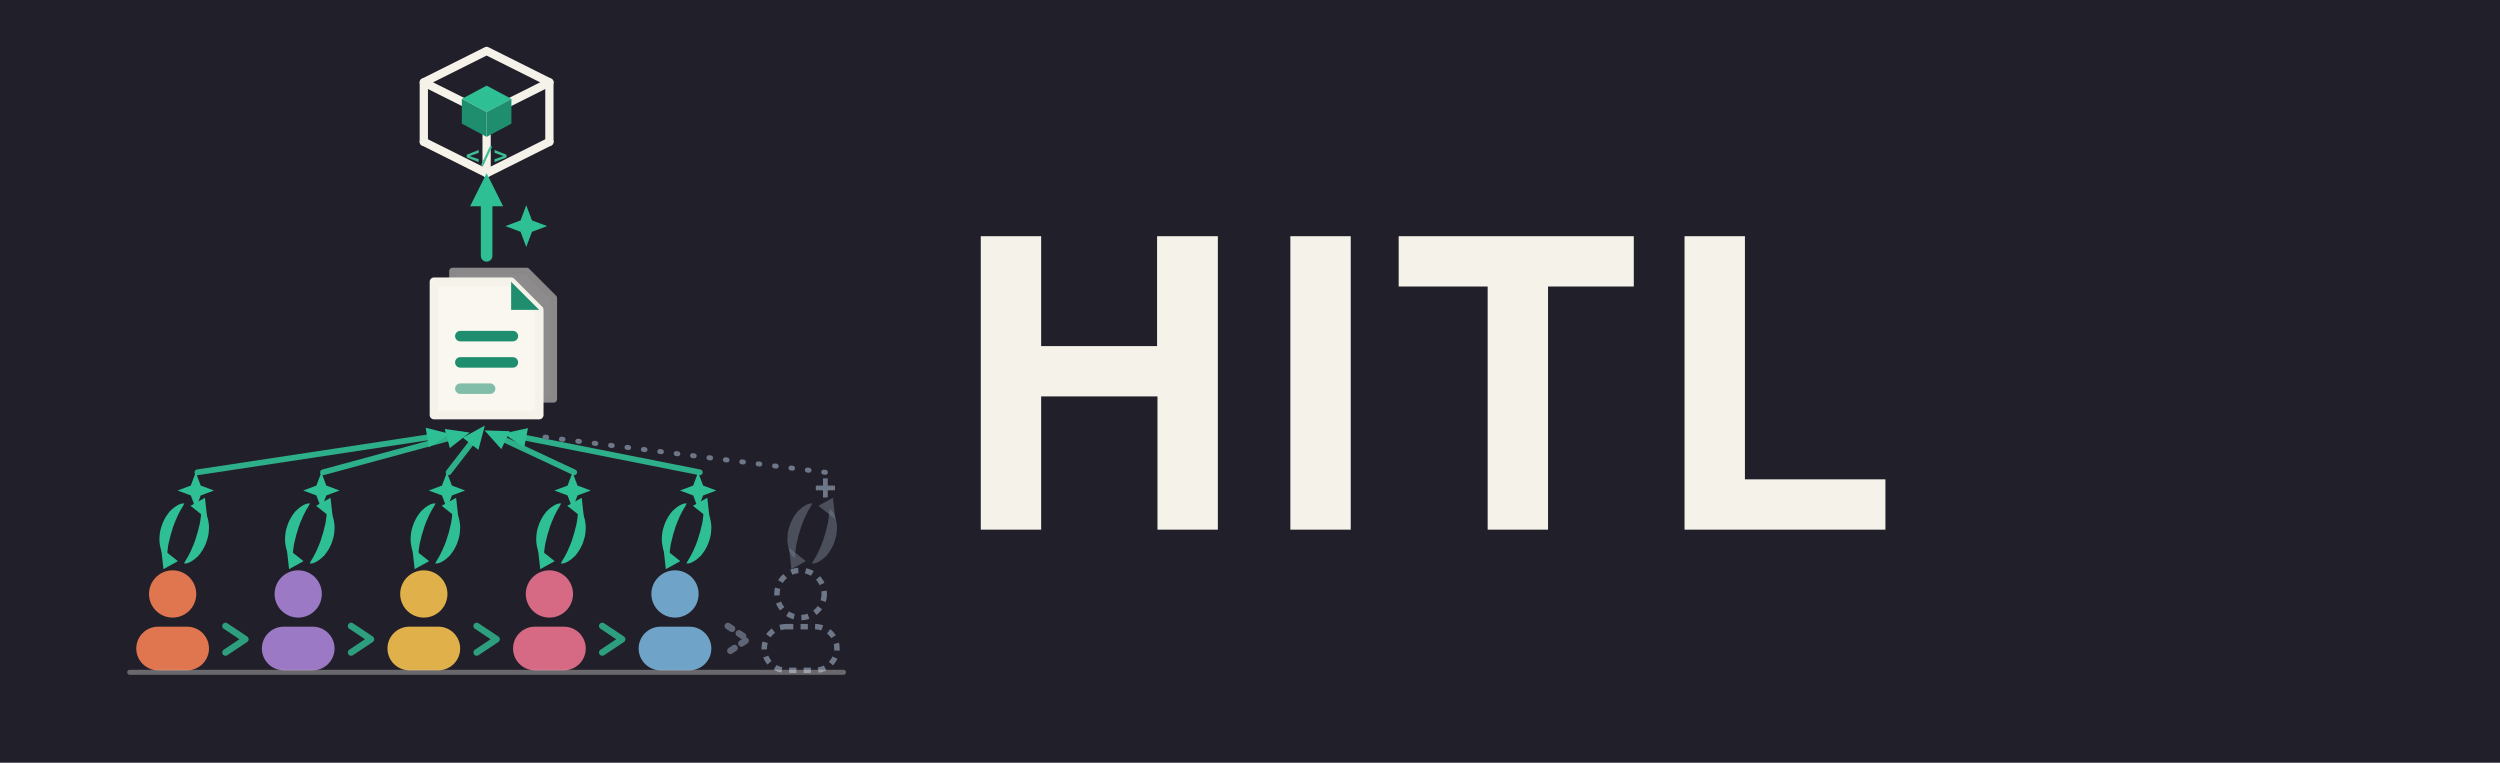
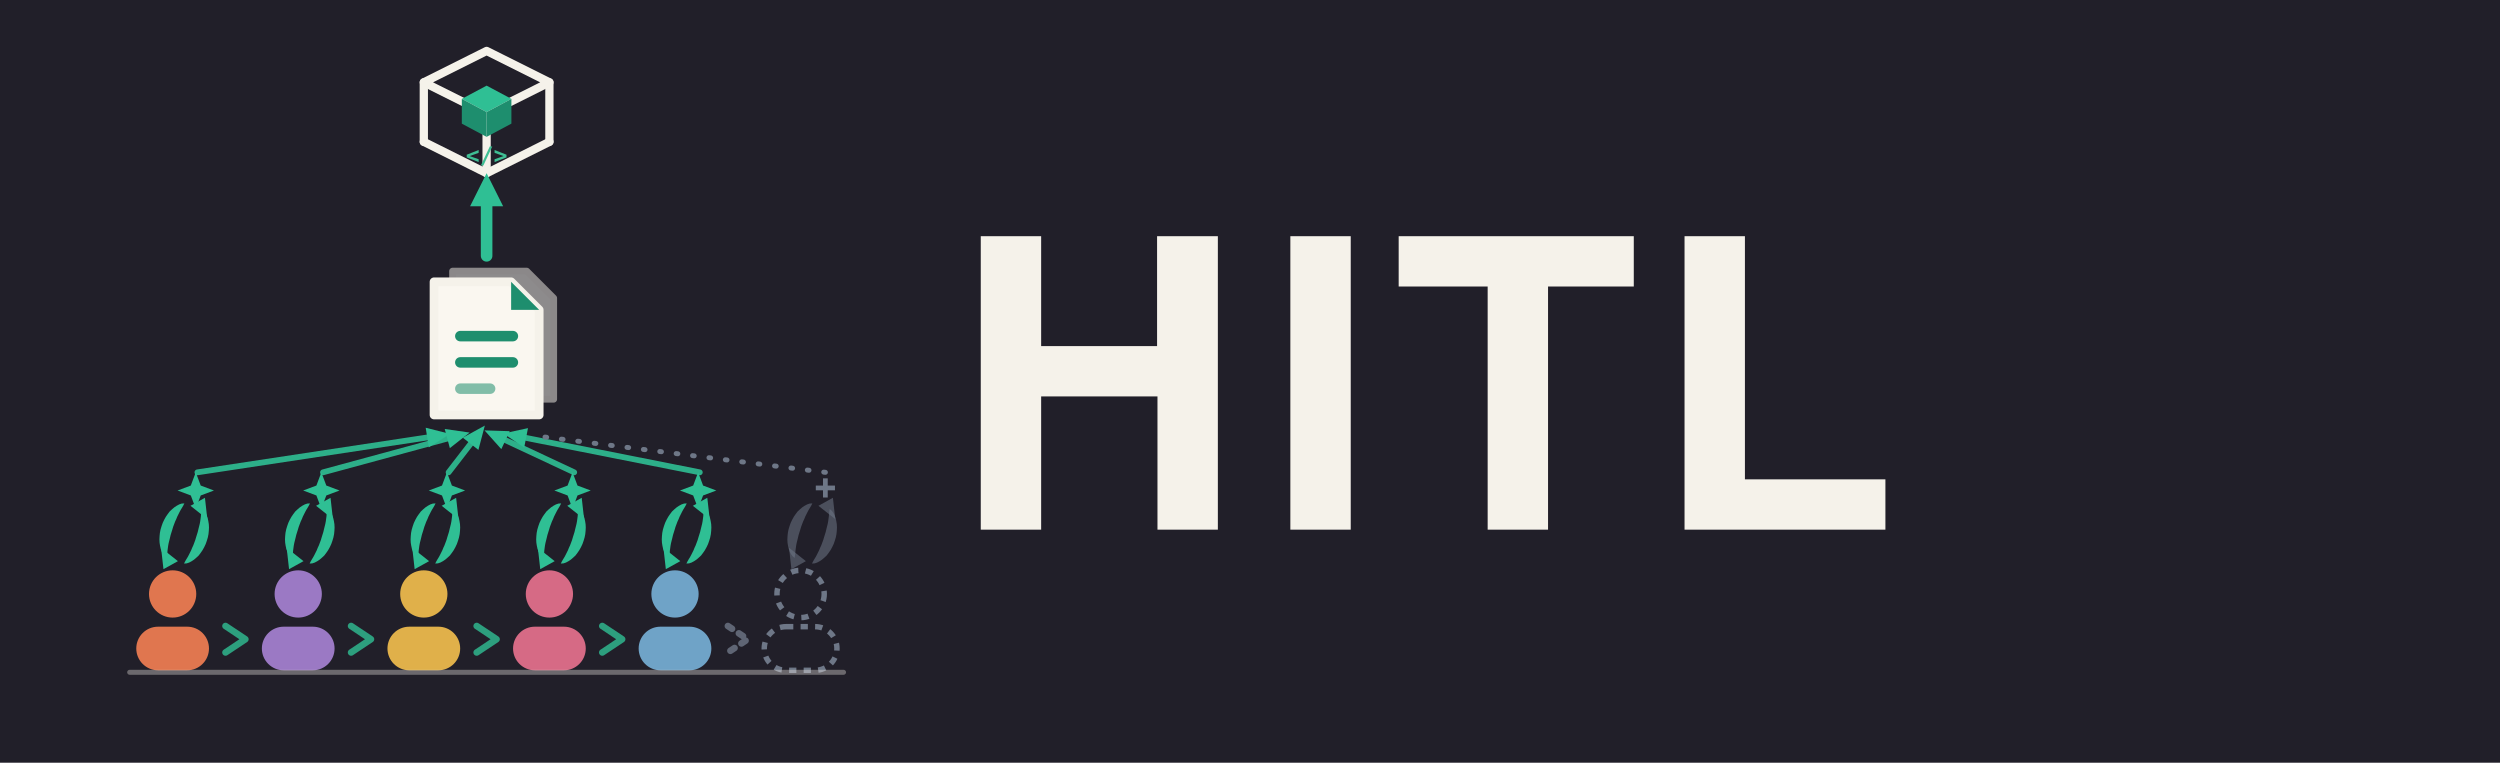
<svg xmlns="http://www.w3.org/2000/svg" width="1180" height="360" viewBox="0 0 1180 360">
  <rect width="1180" height="360" fill="#211F29" />
  <g transform="translate(30,10) scale(0.78) translate(0,-30)">
    <g transform="translate(256,128)">
      <g fill="none" stroke="#F5F2EA" stroke-width="5" stroke-linejoin="round" stroke-linecap="round">
        <polygon points="0,-80 38,-61 0,-42 -38,-61" />
        <line x1="-38" y1="-61" x2="-38" y2="-25" />
        <line x1="38" y1="-61" x2="38" y2="-25" />
        <line x1="0" y1="-42" x2="0" y2="-6" />
        <polyline points="-38,-25 0,-6 38,-25" />
      </g>
      <polygon points="0,-59 15,-51 0,-43 -15,-51" fill="#2FBF94" />
      <polygon points="-15,-51 0,-43 0,-28 -15,-36" fill="#1E8E6E" />
      <polygon points="15,-51 0,-43 0,-28 15,-36" fill="#1E8E6E" />
      <text x="0" y="-12" text-anchor="middle" font-family="Menlo, Consolas, monospace" font-weight="bold" font-size="14" fill="#3FBF94">&lt;/&gt;</text>
    </g>
    <line x1="256" y1="172" x2="256" y2="140" stroke="#2FBF94" stroke-width="7" stroke-linecap="round" />
    <polygon points="12,0 -8,10 -8,-10" fill="#2FBF94" transform="translate(256,134) rotate(-90)" />
-     <path transform="translate(280,154) scale(1.15)" fill="#2FBF94" d="M0,-11 L3,-3 L11,0 L3,3 L0,11 L-3,3 L-11,0 L-3,-3 Z" />
    <g transform="translate(256,228)">
      <g transform="translate(10,-8) scale(1.02)" opacity="0.5">
        <path d="M -30 -38 L 14 -38 L 30 -22 L 30 38 L -30 38 Z" fill="#FAF7F0" stroke="#F5F2EA" stroke-width="4" stroke-linejoin="round" />
      </g>
      <g transform="scale(1.06)">
        <path d="M -30 -38 L 14 -38 L 30 -22 L 30 38 L -30 38 Z" fill="#FAF7F0" stroke="#F5F2EA" stroke-width="5" stroke-linejoin="round" />
        <path d="M 14 -38 L 14 -22 L 30 -22 Z" fill="#1E8E6E" />
        <rect x="-18" y="-10" width="36" height="6" rx="3" fill="#1E8E6E" />
        <rect x="-18" y="5" width="36" height="6" rx="3" fill="#1E8E6E" />
        <rect x="-18" y="20" width="23" height="6" rx="3" fill="#1E8E6E" opacity="0.55" />
      </g>
    </g>
    <line x1="81" y1="303" x2="226" y2="281" stroke="#2FBF94" stroke-width="3.5" stroke-linecap="round" opacity="0.9" />
    <polygon points="8,0 -6,6 -6,-6" fill="#2FBF94" transform="translate(226,281) rotate(-9)" />
    <g transform="translate(66,392) scale(1.1)" fill="#E0764F">
      <circle cx="0" cy="-14" r="13" />
      <rect x="-20" y="4" width="40" height="24" rx="12" />
    </g>
    <polygon points="72.9,358.2 74.5,358.1 76.0,357.6 77.5,356.8 79.0,355.8 80.4,354.6 81.8,353.3 83.0,351.7 84.1,350.1 85.1,348.3 86.0,346.4 86.7,344.4 87.3,342.4 87.7,340.4 87.9,338.4 88.0,336.4 87.9,334.4 87.6,332.5 87.2,330.7 86.6,329.0 85.8,327.5 84.8,326.2 83.6,325.2 83.6,325.2 83.4,326.7 83.2,328.2 83.1,329.6 82.9,331.1 82.7,332.6 82.4,334.2 82.0,335.8 81.6,337.4 81.2,339.1 80.7,340.7 80.2,342.3 79.7,344.0 79.1,345.6 78.5,347.2 77.8,348.7 77.2,350.2 76.5,351.6 75.8,353.0 75.1,354.3 74.3,355.6 73.6,356.8 72.9,358.2" fill="#2FBF94" />
    <polygon points="7,0 -5,5 -5,-5" fill="#2FBF94" transform="translate(83.6,325.2) rotate(61)" />
    <polygon points="73.1,321.8 71.5,321.9 70.0,322.4 68.5,323.2 67.0,324.2 65.6,325.4 64.2,326.7 63.0,328.3 61.9,329.9 60.9,331.7 60.0,333.6 59.3,335.6 58.7,337.6 58.3,339.6 58.1,341.6 58.0,343.6 58.1,345.6 58.4,347.5 58.8,349.3 59.4,351.0 60.2,352.5 61.2,353.8 62.4,354.8 62.4,354.8 62.6,353.3 62.8,351.8 62.9,350.4 63.1,348.9 63.3,347.4 63.6,345.8 64.0,344.2 64.4,342.6 64.8,340.9 65.3,339.3 65.8,337.7 66.3,336.0 66.9,334.4 67.5,332.8 68.2,331.3 68.8,329.8 69.5,328.4 70.2,327.0 70.9,325.7 71.7,324.4 72.4,323.2 73.1,321.8" fill="#2FBF94" />
    <polygon points="7,0 -5,5 -5,-5" fill="#2FBF94" transform="translate(62.4,354.8) rotate(-119)" />
    <path transform="translate(80,314) scale(1.0)" fill="#2FBF94" d="M0,-11 L3,-3 L11,0 L3,3 L0,11 L-3,3 L-11,0 L-3,-3 Z" />
    <line x1="157" y1="303" x2="238" y2="281" stroke="#2FBF94" stroke-width="3.5" stroke-linecap="round" opacity="0.9" />
    <polygon points="8,0 -6,6 -6,-6" fill="#2FBF94" transform="translate(238,281) rotate(-15)" />
    <g transform="translate(142,392) scale(1.1)" fill="#9B79C4">
      <circle cx="0" cy="-14" r="13" />
      <rect x="-20" y="4" width="40" height="24" rx="12" />
    </g>
    <polygon points="148.9,358.2 150.5,358.1 152.0,357.6 153.5,356.8 155.0,355.8 156.4,354.6 157.8,353.3 159.0,351.7 160.1,350.1 161.1,348.3 162.0,346.4 162.7,344.4 163.3,342.4 163.7,340.4 163.9,338.4 164.0,336.4 163.9,334.4 163.6,332.5 163.2,330.7 162.6,329.0 161.8,327.5 160.8,326.2 159.6,325.2 159.6,325.2 159.4,326.7 159.2,328.2 159.1,329.6 158.9,331.1 158.7,332.6 158.4,334.2 158.0,335.8 157.6,337.4 157.2,339.1 156.7,340.7 156.2,342.3 155.7,344.0 155.1,345.6 154.5,347.2 153.8,348.7 153.2,350.2 152.5,351.6 151.8,353.0 151.1,354.3 150.3,355.6 149.6,356.8 148.9,358.2" fill="#2FBF94" />
    <polygon points="7,0 -5,5 -5,-5" fill="#2FBF94" transform="translate(159.6,325.2) rotate(61)" />
    <polygon points="149.1,321.8 147.5,321.9 146.0,322.4 144.5,323.2 143.0,324.2 141.6,325.4 140.2,326.7 139.0,328.3 137.9,329.9 136.9,331.7 136.0,333.6 135.3,335.6 134.7,337.6 134.3,339.6 134.1,341.6 134.0,343.6 134.1,345.6 134.4,347.5 134.8,349.3 135.4,351.0 136.2,352.5 137.2,353.8 138.4,354.8 138.4,354.8 138.6,353.3 138.8,351.8 138.9,350.4 139.1,348.9 139.3,347.4 139.6,345.8 140.0,344.2 140.4,342.6 140.8,340.9 141.3,339.3 141.8,337.7 142.3,336.0 142.9,334.4 143.5,332.8 144.2,331.3 144.8,329.8 145.5,328.4 146.2,327.0 146.9,325.7 147.7,324.4 148.4,323.2 149.1,321.8" fill="#2FBF94" />
    <polygon points="7,0 -5,5 -5,-5" fill="#2FBF94" transform="translate(138.4,354.8) rotate(-119)" />
    <path transform="translate(156,314) scale(1.0)" fill="#2FBF94" d="M0,-11 L3,-3 L11,0 L3,3 L0,11 L-3,3 L-11,0 L-3,-3 Z" />
    <line x1="233" y1="303" x2="250" y2="281" stroke="#2FBF94" stroke-width="3.5" stroke-linecap="round" opacity="0.9" />
    <polygon points="8,0 -6,6 -6,-6" fill="#2FBF94" transform="translate(250,281) rotate(-52)" />
    <g transform="translate(218,392) scale(1.1)" fill="#E0B04A">
      <circle cx="0" cy="-14" r="13" />
      <rect x="-20" y="4" width="40" height="24" rx="12" />
    </g>
    <polygon points="224.9,358.2 226.5,358.1 228.0,357.6 229.5,356.8 231.0,355.8 232.4,354.6 233.8,353.3 235.0,351.7 236.1,350.1 237.1,348.3 238.0,346.4 238.7,344.4 239.3,342.4 239.7,340.4 239.9,338.4 240.0,336.4 239.9,334.4 239.6,332.5 239.2,330.7 238.6,329.0 237.8,327.5 236.8,326.2 235.6,325.2 235.6,325.2 235.4,326.7 235.2,328.2 235.1,329.6 234.9,331.1 234.7,332.6 234.4,334.2 234.0,335.8 233.6,337.4 233.2,339.1 232.7,340.7 232.2,342.3 231.7,344.0 231.1,345.6 230.5,347.2 229.8,348.7 229.2,350.2 228.5,351.6 227.8,353.0 227.1,354.3 226.3,355.6 225.6,356.8 224.9,358.2" fill="#2FBF94" />
    <polygon points="7,0 -5,5 -5,-5" fill="#2FBF94" transform="translate(235.6,325.2) rotate(61)" />
    <polygon points="225.1,321.8 223.5,321.9 222.0,322.4 220.5,323.2 219.0,324.2 217.6,325.4 216.2,326.7 215.0,328.3 213.9,329.9 212.9,331.7 212.0,333.6 211.3,335.6 210.7,337.6 210.3,339.6 210.1,341.6 210.0,343.6 210.1,345.6 210.4,347.5 210.8,349.3 211.4,351.0 212.2,352.5 213.2,353.8 214.4,354.8 214.4,354.8 214.6,353.3 214.8,351.8 214.9,350.4 215.1,348.9 215.3,347.4 215.6,345.8 216.0,344.2 216.4,342.6 216.8,340.9 217.3,339.3 217.8,337.7 218.3,336.0 218.9,334.4 219.5,332.8 220.2,331.3 220.8,329.8 221.5,328.4 222.2,327.0 222.9,325.7 223.7,324.4 224.4,323.2 225.1,321.8" fill="#2FBF94" />
    <polygon points="7,0 -5,5 -5,-5" fill="#2FBF94" transform="translate(214.4,354.8) rotate(-119)" />
    <path transform="translate(232,314) scale(1.0)" fill="#2FBF94" d="M0,-11 L3,-3 L11,0 L3,3 L0,11 L-3,3 L-11,0 L-3,-3 Z" />
    <line x1="309" y1="303" x2="262" y2="281" stroke="#2FBF94" stroke-width="3.5" stroke-linecap="round" opacity="0.9" />
    <polygon points="8,0 -6,6 -6,-6" fill="#2FBF94" transform="translate(262,281) rotate(-155)" />
    <g transform="translate(294,392) scale(1.1)" fill="#D66A85">
      <circle cx="0" cy="-14" r="13" />
      <rect x="-20" y="4" width="40" height="24" rx="12" />
    </g>
    <polygon points="300.9,358.2 302.5,358.1 304.0,357.6 305.5,356.8 307.0,355.8 308.4,354.6 309.8,353.3 311.0,351.7 312.1,350.1 313.1,348.3 314.0,346.4 314.7,344.4 315.3,342.4 315.7,340.4 315.9,338.4 316.0,336.4 315.9,334.4 315.6,332.5 315.2,330.7 314.6,329.0 313.8,327.5 312.8,326.2 311.6,325.2 311.6,325.2 311.4,326.7 311.2,328.2 311.1,329.6 310.9,331.1 310.7,332.6 310.4,334.2 310.0,335.8 309.6,337.4 309.2,339.1 308.7,340.7 308.2,342.3 307.7,344.0 307.1,345.6 306.5,347.2 305.8,348.7 305.2,350.2 304.5,351.6 303.8,353.0 303.1,354.3 302.3,355.6 301.6,356.8 300.9,358.2" fill="#2FBF94" />
    <polygon points="7,0 -5,5 -5,-5" fill="#2FBF94" transform="translate(311.6,325.2) rotate(61)" />
    <polygon points="301.1,321.8 299.5,321.9 298.0,322.4 296.5,323.2 295.0,324.2 293.6,325.4 292.2,326.7 291.0,328.3 289.9,329.9 288.9,331.7 288.0,333.6 287.3,335.6 286.7,337.6 286.3,339.6 286.1,341.6 286.0,343.6 286.1,345.6 286.4,347.5 286.8,349.3 287.4,351.0 288.2,352.5 289.2,353.8 290.4,354.8 290.4,354.8 290.6,353.3 290.8,351.8 290.9,350.4 291.1,348.9 291.3,347.4 291.6,345.8 292.0,344.2 292.4,342.6 292.8,340.9 293.3,339.3 293.8,337.7 294.3,336.0 294.9,334.4 295.5,332.8 296.2,331.3 296.8,329.8 297.5,328.4 298.2,327.0 298.9,325.7 299.7,324.4 300.4,323.2 301.1,321.8" fill="#2FBF94" />
    <polygon points="7,0 -5,5 -5,-5" fill="#2FBF94" transform="translate(290.4,354.8) rotate(-119)" />
    <path transform="translate(308,314) scale(1.0)" fill="#2FBF94" d="M0,-11 L3,-3 L11,0 L3,3 L0,11 L-3,3 L-11,0 L-3,-3 Z" />
    <line x1="385" y1="303" x2="274" y2="281" stroke="#2FBF94" stroke-width="3.5" stroke-linecap="round" opacity="0.9" />
    <polygon points="8,0 -6,6 -6,-6" fill="#2FBF94" transform="translate(274,281) rotate(-169)" />
    <g transform="translate(370,392) scale(1.1)" fill="#6FA3C7">
      <circle cx="0" cy="-14" r="13" />
      <rect x="-20" y="4" width="40" height="24" rx="12" />
    </g>
    <polygon points="376.9,358.2 378.5,358.1 380.0,357.6 381.5,356.8 383.0,355.8 384.4,354.6 385.8,353.3 387.0,351.7 388.1,350.1 389.1,348.3 390.0,346.4 390.7,344.4 391.3,342.4 391.7,340.4 391.9,338.4 392.0,336.4 391.9,334.4 391.6,332.5 391.2,330.7 390.6,329.0 389.8,327.5 388.8,326.2 387.6,325.2 387.6,325.2 387.4,326.7 387.2,328.2 387.1,329.6 386.9,331.1 386.7,332.6 386.4,334.2 386.0,335.8 385.6,337.4 385.2,339.1 384.7,340.7 384.2,342.3 383.7,344.0 383.1,345.6 382.5,347.2 381.8,348.7 381.2,350.2 380.5,351.6 379.8,353.0 379.1,354.3 378.3,355.6 377.6,356.8 376.9,358.2" fill="#2FBF94" />
    <polygon points="7,0 -5,5 -5,-5" fill="#2FBF94" transform="translate(387.6,325.2) rotate(61)" />
    <polygon points="377.1,321.8 375.5,321.9 374.0,322.4 372.5,323.2 371.0,324.2 369.6,325.4 368.2,326.7 367.0,328.3 365.9,329.9 364.9,331.7 364.0,333.6 363.3,335.6 362.7,337.6 362.3,339.6 362.1,341.6 362.0,343.6 362.1,345.6 362.4,347.5 362.8,349.3 363.4,351.0 364.2,352.5 365.2,353.8 366.4,354.8 366.4,354.8 366.6,353.3 366.8,351.8 366.9,350.4 367.1,348.9 367.3,347.4 367.6,345.8 368.0,344.2 368.4,342.6 368.8,340.9 369.3,339.3 369.8,337.7 370.3,336.0 370.9,334.4 371.5,332.8 372.2,331.3 372.8,329.8 373.5,328.4 374.2,327.0 374.9,325.7 375.7,324.4 376.4,323.2 377.1,321.8" fill="#2FBF94" />
    <polygon points="7,0 -5,5 -5,-5" fill="#2FBF94" transform="translate(366.4,354.8) rotate(-119)" />
    <path transform="translate(384,314) scale(1.0)" fill="#2FBF94" d="M0,-11 L3,-3 L11,0 L3,3 L0,11 L-3,3 L-11,0 L-3,-3 Z" />
    <line x1="461" y1="303" x2="286" y2="281" stroke="#6E7787" stroke-width="3" stroke-linecap="round" stroke-dasharray="1 9" />
    <g transform="translate(446,392) scale(1.1)" fill="none" stroke="#6E7787" stroke-width="3" stroke-dasharray="4 4">
      <circle cx="0" cy="-14" r="13" />
      <rect x="-20" y="4" width="40" height="24" rx="12" />
    </g>
    <polygon points="452.9,358.2 454.5,358.1 456.0,357.6 457.5,356.8 459.0,355.8 460.4,354.6 461.8,353.3 463.0,351.7 464.1,350.1 465.1,348.3 466.0,346.4 466.7,344.4 467.3,342.4 467.7,340.4 467.9,338.4 468.0,336.4 467.9,334.4 467.6,332.5 467.2,330.7 466.6,329.0 465.8,327.5 464.8,326.2 463.6,325.2 463.6,325.2 463.4,326.7 463.2,328.2 463.1,329.6 462.9,331.1 462.7,332.6 462.4,334.2 462.0,335.8 461.6,337.4 461.2,339.1 460.7,340.7 460.2,342.3 459.7,344.0 459.1,345.6 458.5,347.2 457.8,348.7 457.2,350.2 456.5,351.6 455.8,353.0 455.1,354.3 454.3,355.6 453.6,356.8 452.9,358.2" fill="#6E7787" opacity="0.55" />
    <polygon points="7,0 -5,5 -5,-5" fill="#6E7787" opacity="0.55" transform="translate(463.6,325.2) rotate(61)" />
    <polygon points="453.1,321.8 451.5,321.9 450.0,322.4 448.5,323.2 447.0,324.2 445.6,325.4 444.2,326.7 443.0,328.3 441.9,329.9 440.9,331.7 440.0,333.6 439.3,335.6 438.7,337.6 438.3,339.6 438.1,341.6 438.0,343.6 438.1,345.6 438.4,347.5 438.8,349.3 439.4,351.0 440.2,352.5 441.2,353.8 442.4,354.8 442.4,354.8 442.6,353.3 442.8,351.8 442.9,350.4 443.1,348.9 443.3,347.4 443.6,345.8 444.0,344.2 444.4,342.6 444.8,340.9 445.3,339.3 445.8,337.7 446.3,336.0 446.9,334.4 447.5,332.8 448.2,331.3 448.8,329.8 449.5,328.4 450.2,327.0 450.9,325.7 451.7,324.4 452.4,323.2 453.1,321.8" fill="#6E7787" opacity="0.55" />
    <polygon points="7,0 -5,5 -5,-5" fill="#6E7787" opacity="0.55" transform="translate(442.4,354.8) rotate(-119)" />
    <text x="454" y="318" font-family="'Helvetica Neue', Helvetica, Arial, sans-serif" font-weight="700" font-size="24" fill="#6E7787">+</text>
    <polyline points="98,396 110,404 98,412" fill="none" stroke="#2FBF94" stroke-width="4" stroke-linecap="round" stroke-linejoin="round" opacity="0.8" />
    <polyline points="174,396 186,404 174,412" fill="none" stroke="#2FBF94" stroke-width="4" stroke-linecap="round" stroke-linejoin="round" opacity="0.8" />
    <polyline points="250,396 262,404 250,412" fill="none" stroke="#2FBF94" stroke-width="4" stroke-linecap="round" stroke-linejoin="round" opacity="0.8" />
    <polyline points="326,396 338,404 326,412" fill="none" stroke="#2FBF94" stroke-width="4" stroke-linecap="round" stroke-linejoin="round" opacity="0.8" />
    <polyline points="402,396 414,404 402,412" fill="none" stroke="#6E7787" stroke-width="4" stroke-linecap="round" stroke-linejoin="round" stroke-dasharray="3 5" opacity="0.8" />
    <line x1="40" y1="424" x2="472" y2="424" stroke="#F5F2EA" stroke-width="3" stroke-linecap="round" opacity="0.35" />
  </g>
  <text x="450" y="250" font-family="'Helvetica Neue', Helvetica, Arial, sans-serif" font-weight="800" font-size="190" letter-spacing="8" fill="#F5F2EA">HITL</text>
</svg>
